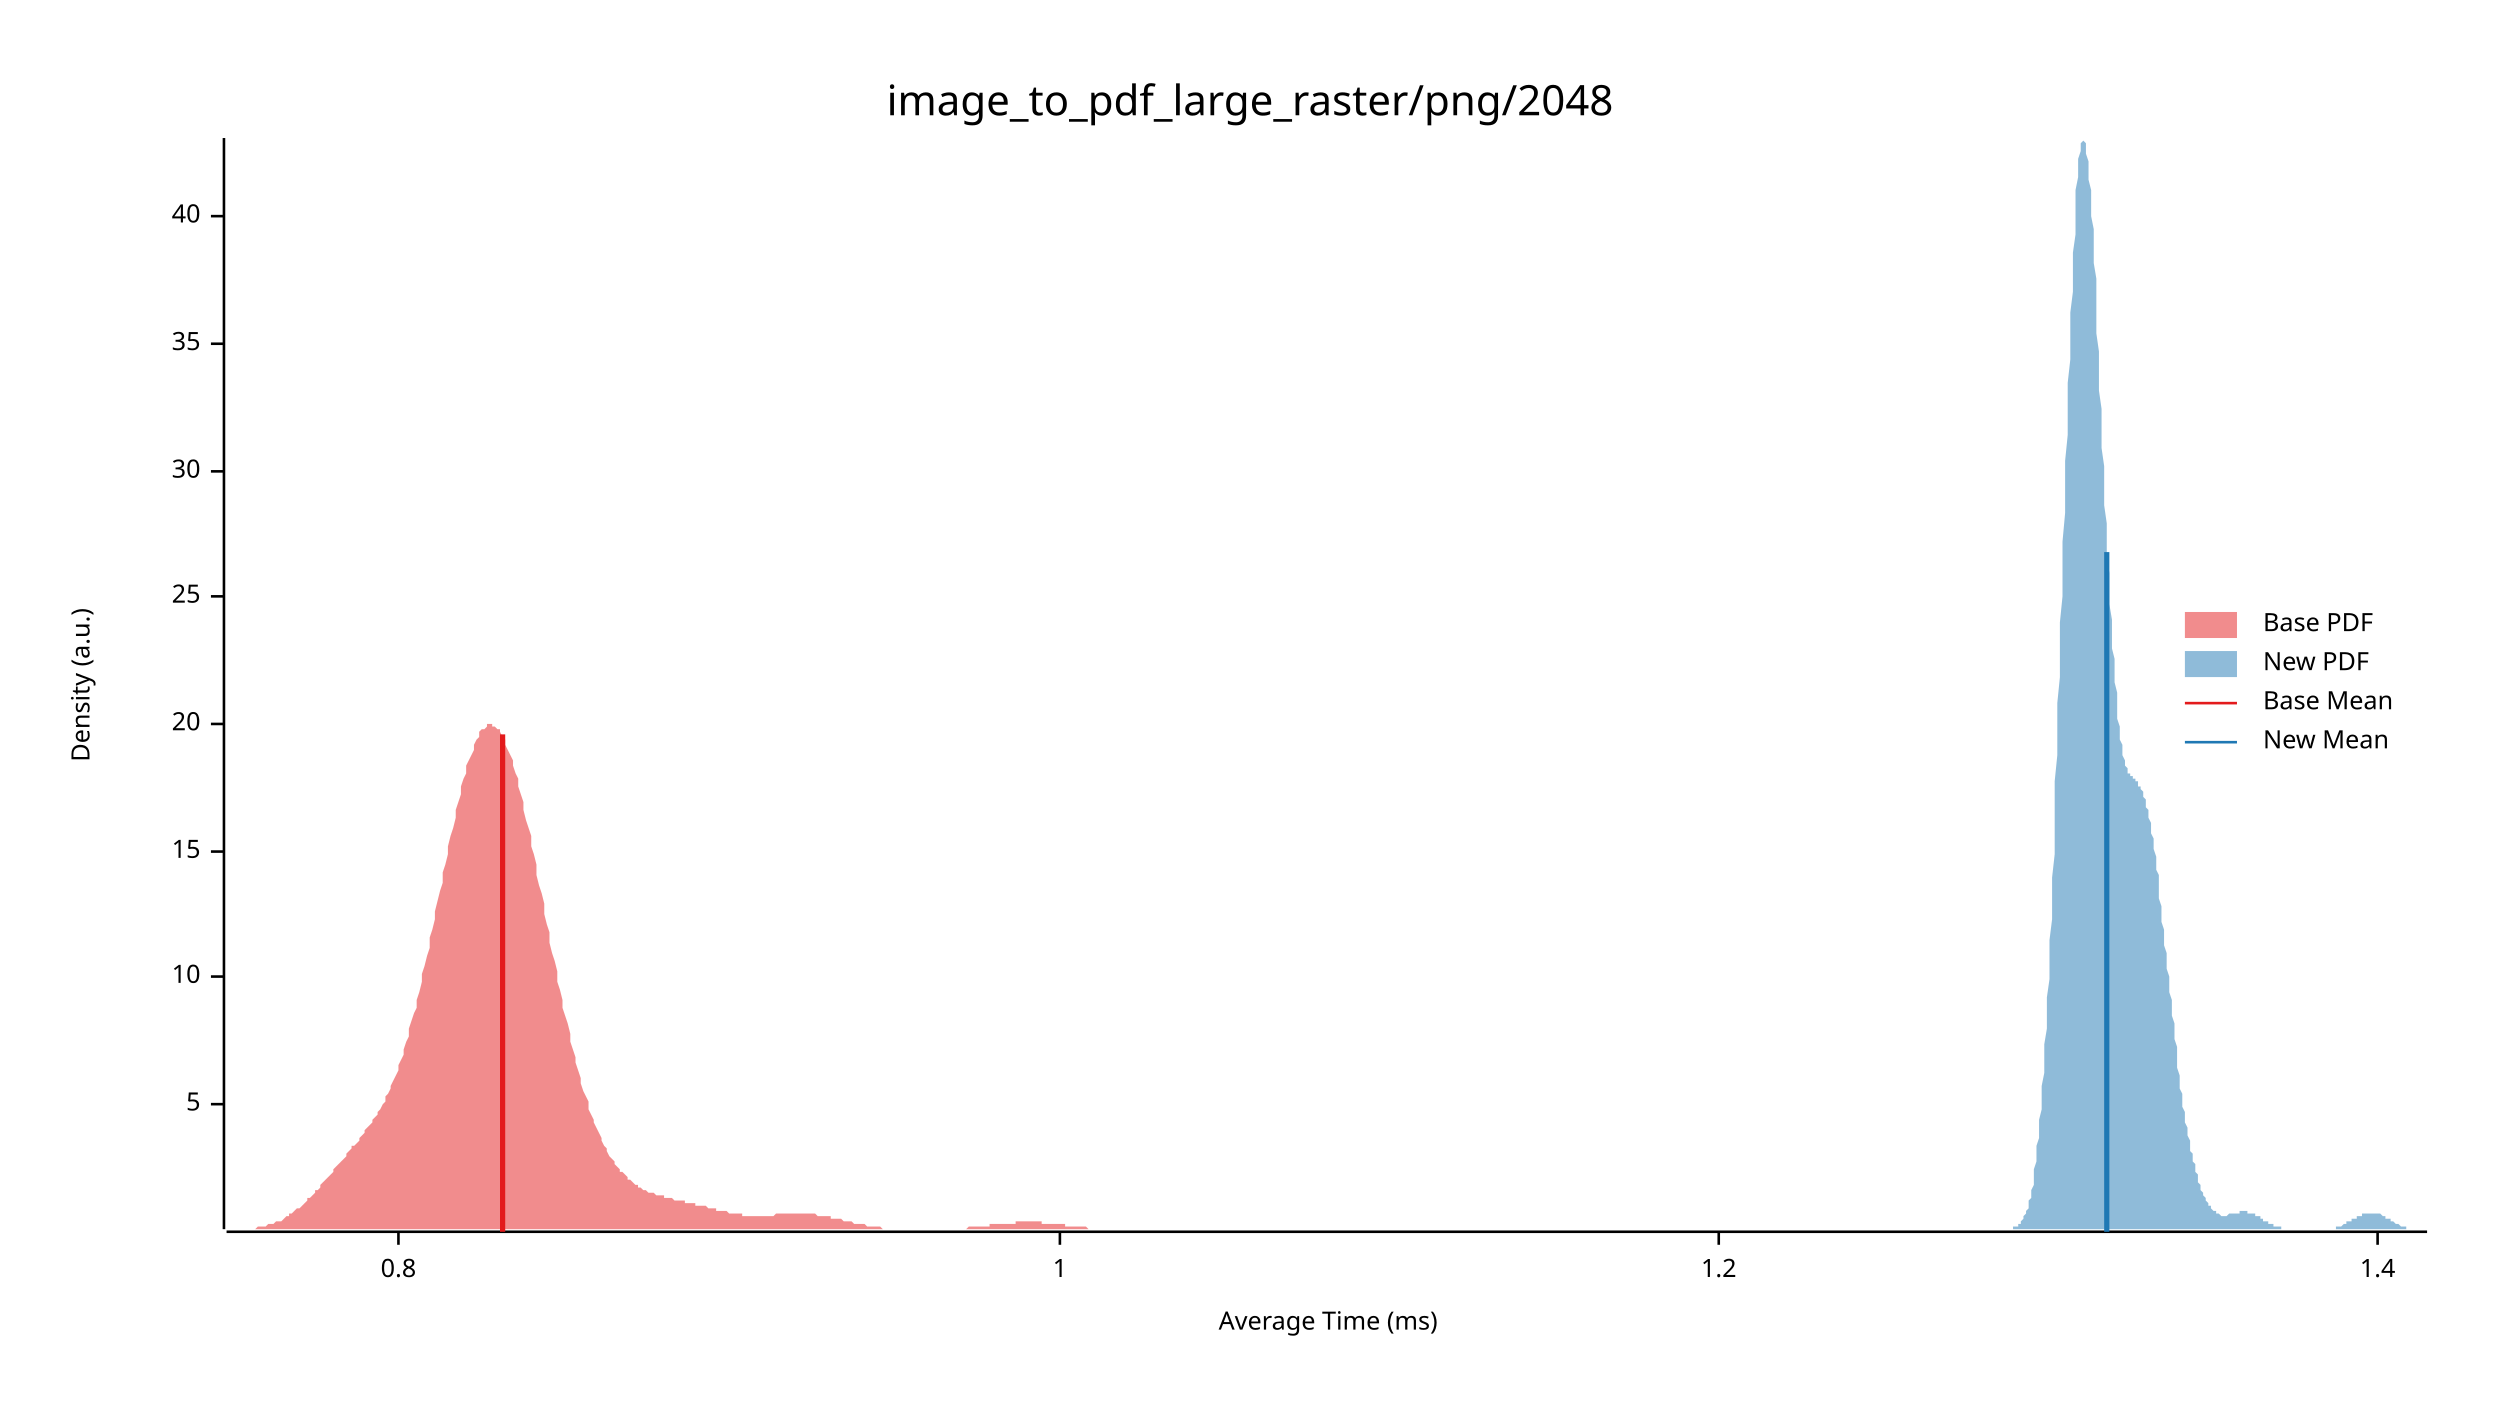
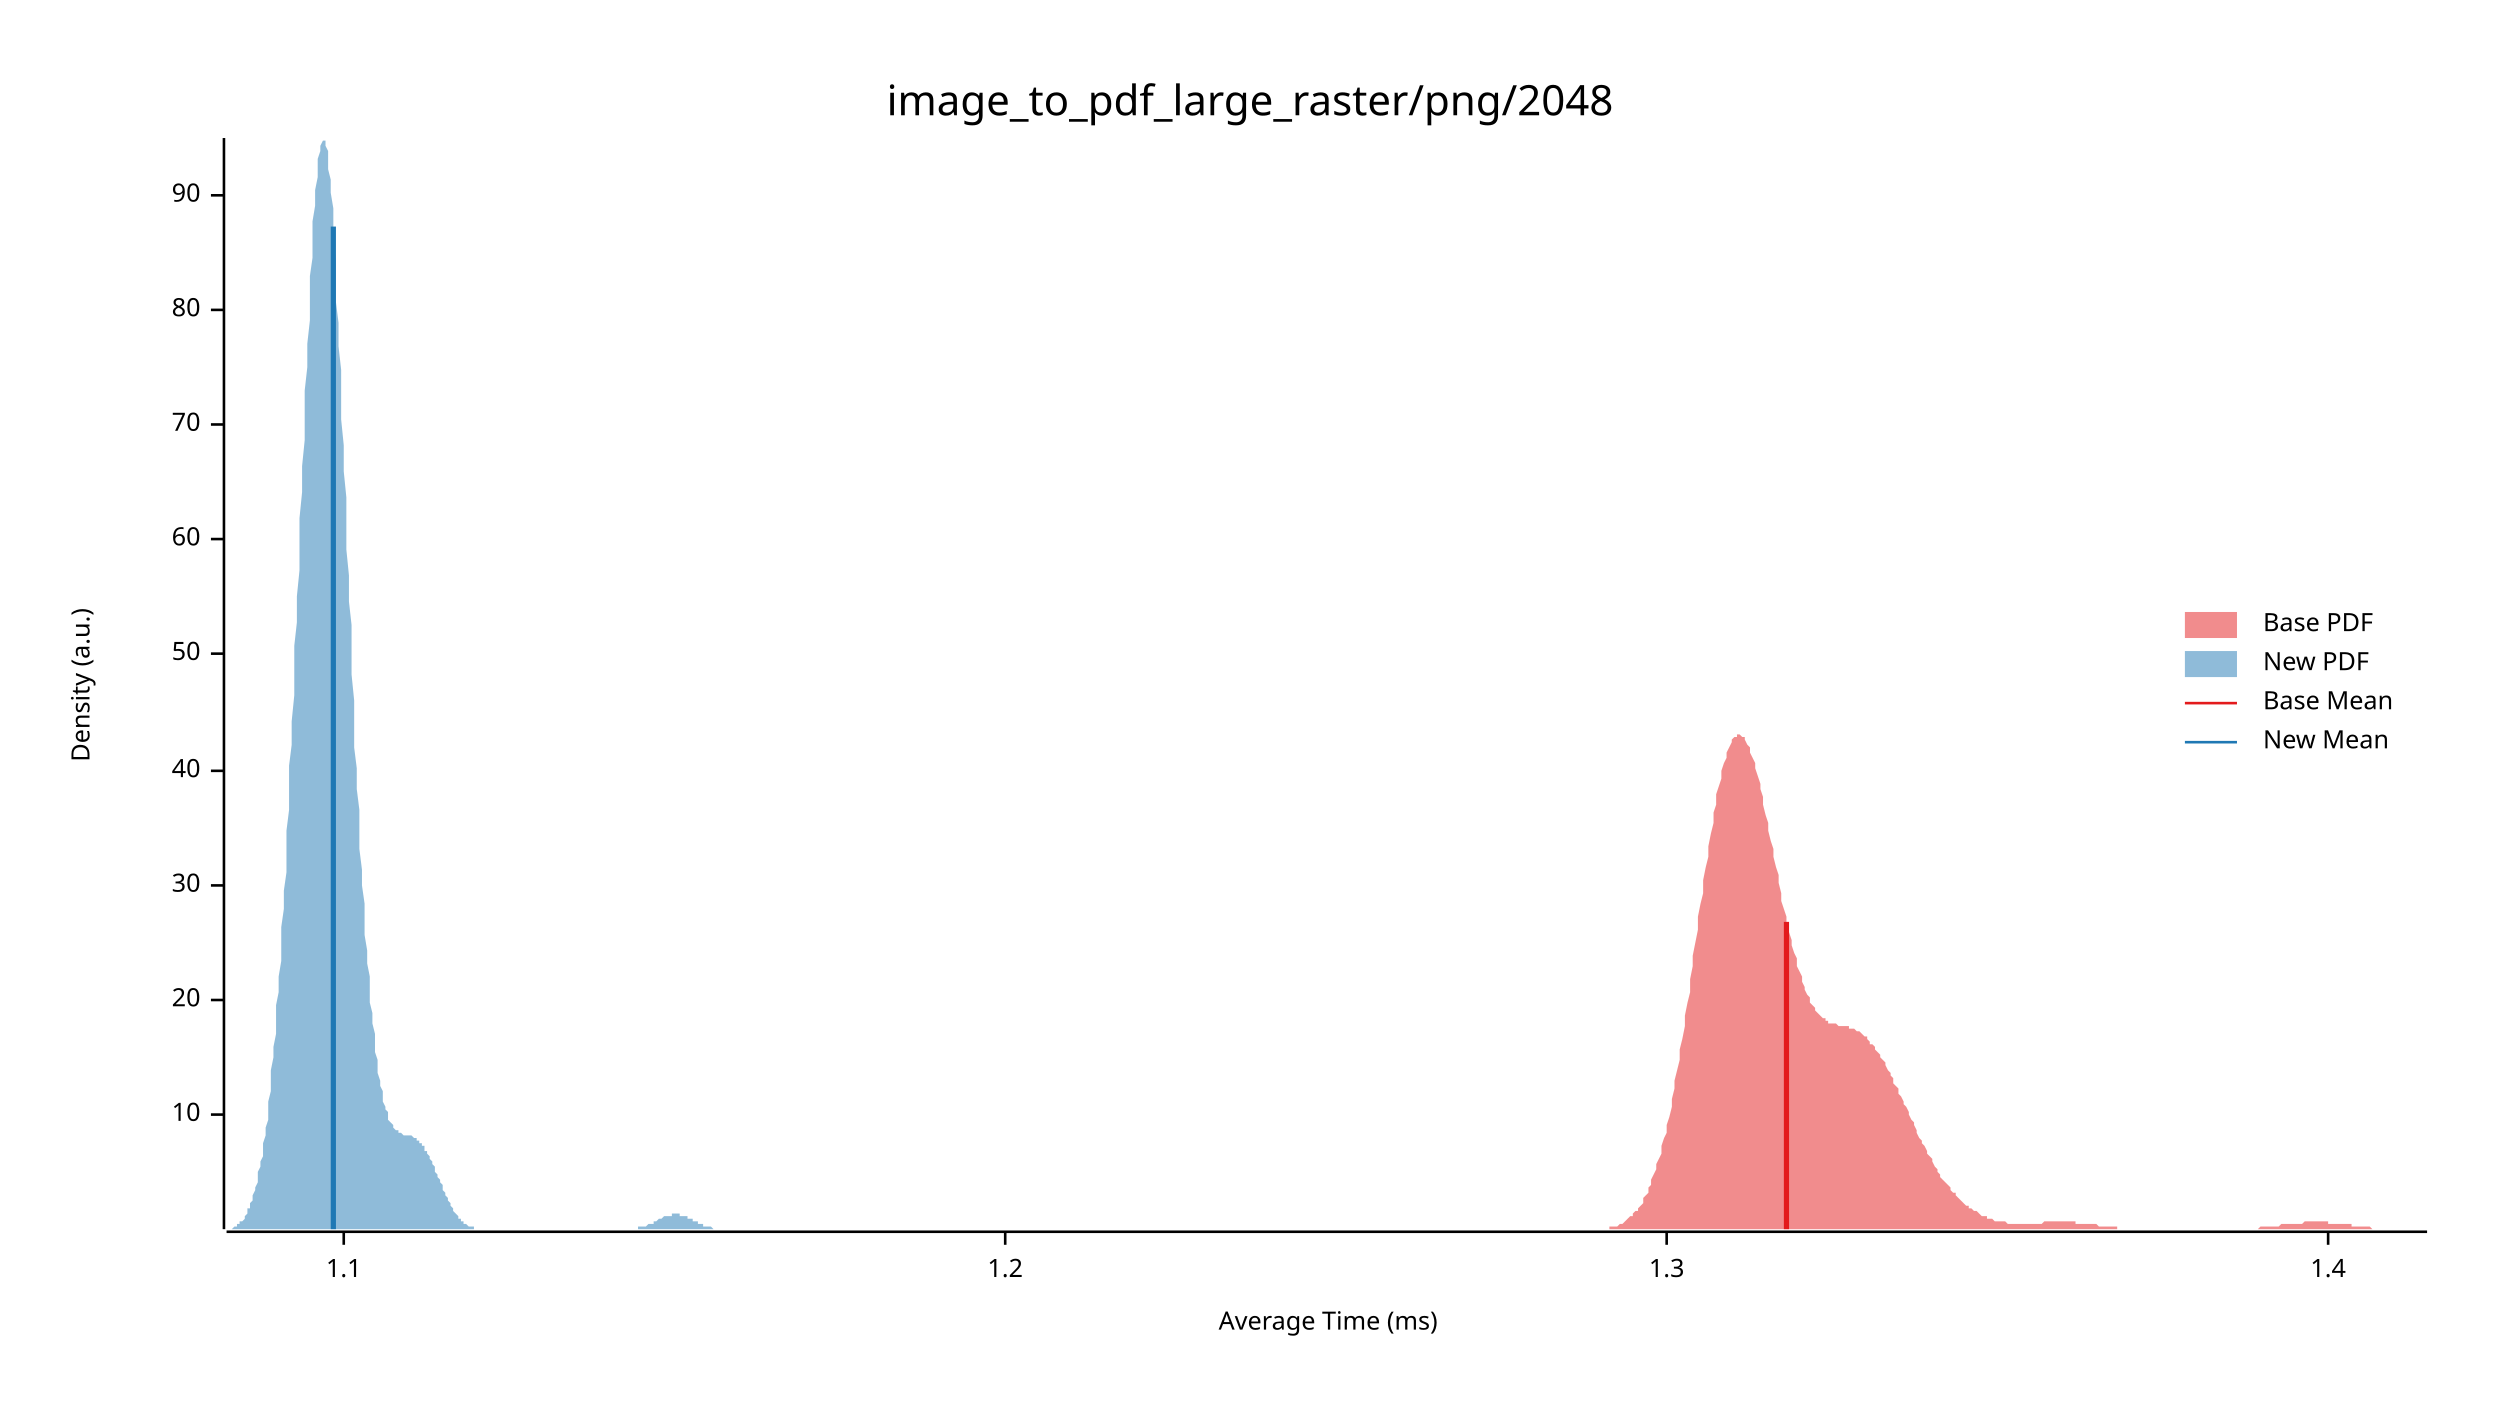
<svg xmlns="http://www.w3.org/2000/svg" width="960" height="540" viewBox="0 0 960 540">
  <text x="480" y="32" dy="0.76em" text-anchor="middle" font-family="sans-serif" font-size="16.129" opacity="1" fill="#000000">
image_to_pdf_large_raster/png/2048
</text>
  <text x="27" y="263" dy="0.76em" text-anchor="middle" font-family="sans-serif" font-size="9.677" opacity="1" fill="#000000" transform="rotate(270, 27, 263)">
Density (a.u.)
</text>
  <text x="510" y="513" dy="-0.5ex" text-anchor="middle" font-family="sans-serif" font-size="9.677" opacity="1" fill="#000000">
Average Time (ms)
</text>
  <polyline fill="none" opacity="1" stroke="#000000" stroke-width="1" points="86,53 86,472 " />
-   <text x="77" y="424" dy="0.5ex" text-anchor="end" font-family="sans-serif" font-size="9.677" opacity="1" fill="#000000">
- 5
- </text>
-   <polyline fill="none" opacity="1" stroke="#000000" stroke-width="1" points="81,424 86,424 " />
-   <text x="77" y="375" dy="0.5ex" text-anchor="end" font-family="sans-serif" font-size="9.677" opacity="1" fill="#000000">
+   <text x="77" y="428" dy="0.5ex" text-anchor="end" font-family="sans-serif" font-size="9.677" opacity="1" fill="#000000">
10
</text>
-   <polyline fill="none" opacity="1" stroke="#000000" stroke-width="1" points="81,375 86,375 " />
-   <text x="77" y="327" dy="0.5ex" text-anchor="end" font-family="sans-serif" font-size="9.677" opacity="1" fill="#000000">
- 15
- </text>
-   <polyline fill="none" opacity="1" stroke="#000000" stroke-width="1" points="81,327 86,327 " />
-   <text x="77" y="278" dy="0.5ex" text-anchor="end" font-family="sans-serif" font-size="9.677" opacity="1" fill="#000000">
+   <polyline fill="none" opacity="1" stroke="#000000" stroke-width="1" points="81,428 86,428 " />
+   <text x="77" y="384" dy="0.5ex" text-anchor="end" font-family="sans-serif" font-size="9.677" opacity="1" fill="#000000">
20
</text>
-   <polyline fill="none" opacity="1" stroke="#000000" stroke-width="1" points="81,278 86,278 " />
-   <text x="77" y="229" dy="0.5ex" text-anchor="end" font-family="sans-serif" font-size="9.677" opacity="1" fill="#000000">
- 25
- </text>
-   <polyline fill="none" opacity="1" stroke="#000000" stroke-width="1" points="81,229 86,229 " />
-   <text x="77" y="181" dy="0.5ex" text-anchor="end" font-family="sans-serif" font-size="9.677" opacity="1" fill="#000000">
+   <polyline fill="none" opacity="1" stroke="#000000" stroke-width="1" points="81,384 86,384 " />
+   <text x="77" y="340" dy="0.5ex" text-anchor="end" font-family="sans-serif" font-size="9.677" opacity="1" fill="#000000">
30
</text>
-   <polyline fill="none" opacity="1" stroke="#000000" stroke-width="1" points="81,181 86,181 " />
-   <text x="77" y="132" dy="0.5ex" text-anchor="end" font-family="sans-serif" font-size="9.677" opacity="1" fill="#000000">
- 35
- </text>
-   <polyline fill="none" opacity="1" stroke="#000000" stroke-width="1" points="81,132 86,132 " />
-   <text x="77" y="83" dy="0.5ex" text-anchor="end" font-family="sans-serif" font-size="9.677" opacity="1" fill="#000000">
+   <polyline fill="none" opacity="1" stroke="#000000" stroke-width="1" points="81,340 86,340 " />
+   <text x="77" y="296" dy="0.5ex" text-anchor="end" font-family="sans-serif" font-size="9.677" opacity="1" fill="#000000">
40
</text>
-   <polyline fill="none" opacity="1" stroke="#000000" stroke-width="1" points="81,83 86,83 " />
+   <polyline fill="none" opacity="1" stroke="#000000" stroke-width="1" points="81,296 86,296 " />
+   <text x="77" y="251" dy="0.5ex" text-anchor="end" font-family="sans-serif" font-size="9.677" opacity="1" fill="#000000">
+ 50
+ </text>
+   <polyline fill="none" opacity="1" stroke="#000000" stroke-width="1" points="81,251 86,251 " />
+   <text x="77" y="207" dy="0.5ex" text-anchor="end" font-family="sans-serif" font-size="9.677" opacity="1" fill="#000000">
+ 60
+ </text>
+   <polyline fill="none" opacity="1" stroke="#000000" stroke-width="1" points="81,207 86,207 " />
+   <text x="77" y="163" dy="0.5ex" text-anchor="end" font-family="sans-serif" font-size="9.677" opacity="1" fill="#000000">
+ 70
+ </text>
+   <polyline fill="none" opacity="1" stroke="#000000" stroke-width="1" points="81,163 86,163 " />
+   <text x="77" y="119" dy="0.5ex" text-anchor="end" font-family="sans-serif" font-size="9.677" opacity="1" fill="#000000">
+ 80
+ </text>
+   <polyline fill="none" opacity="1" stroke="#000000" stroke-width="1" points="81,119 86,119 " />
+   <text x="77" y="75" dy="0.5ex" text-anchor="end" font-family="sans-serif" font-size="9.677" opacity="1" fill="#000000">
+ 90
+ </text>
+   <polyline fill="none" opacity="1" stroke="#000000" stroke-width="1" points="81,75 86,75 " />
  <polyline fill="none" opacity="1" stroke="#000000" stroke-width="1" points="87,473 932,473 " />
-   <text x="153" y="483" dy="0.76em" text-anchor="middle" font-family="sans-serif" font-size="9.677" opacity="1" fill="#000000">
- 0.8
+   <text x="132" y="483" dy="0.76em" text-anchor="middle" font-family="sans-serif" font-size="9.677" opacity="1" fill="#000000">
+ 1.1
</text>
-   <polyline fill="none" opacity="1" stroke="#000000" stroke-width="1" points="153,473 153,478 " />
-   <text x="407" y="483" dy="0.76em" text-anchor="middle" font-family="sans-serif" font-size="9.677" opacity="1" fill="#000000">
- 1
- </text>
-   <polyline fill="none" opacity="1" stroke="#000000" stroke-width="1" points="407,473 407,478 " />
-   <text x="660" y="483" dy="0.76em" text-anchor="middle" font-family="sans-serif" font-size="9.677" opacity="1" fill="#000000">
+   <polyline fill="none" opacity="1" stroke="#000000" stroke-width="1" points="132,473 132,478 " />
+   <text x="386" y="483" dy="0.76em" text-anchor="middle" font-family="sans-serif" font-size="9.677" opacity="1" fill="#000000">
1.2
</text>
-   <polyline fill="none" opacity="1" stroke="#000000" stroke-width="1" points="660,473 660,478 " />
-   <text x="913" y="483" dy="0.76em" text-anchor="middle" font-family="sans-serif" font-size="9.677" opacity="1" fill="#000000">
+   <polyline fill="none" opacity="1" stroke="#000000" stroke-width="1" points="386,473 386,478 " />
+   <text x="640" y="483" dy="0.76em" text-anchor="middle" font-family="sans-serif" font-size="9.677" opacity="1" fill="#000000">
+ 1.3
+ </text>
+   <polyline fill="none" opacity="1" stroke="#000000" stroke-width="1" points="640,473 640,478 " />
+   <text x="894" y="483" dy="0.76em" text-anchor="middle" font-family="sans-serif" font-size="9.677" opacity="1" fill="#000000">
1.4
</text>
-   <polyline fill="none" opacity="1" stroke="#000000" stroke-width="1" points="913,473 913,478 " />
-   <polygon opacity="0.5" fill="#E31A1C" points="87,472 87,472 88,472 89,472 89,472 90,472 91,472 91,472 92,472 93,472 94,472 94,472 95,472 96,472 96,472 97,472 98,472 99,471 99,471 100,471 101,471 101,471 102,471 103,470 104,470 104,470 105,470 106,469 106,469 107,469 108,469 109,468 109,468 110,467 111,467 111,466 112,466 113,465 113,465 114,464 115,464 116,463 116,463 117,462 118,461 118,460 119,460 120,459 121,458 121,457 122,457 123,456 123,455 124,454 125,453 126,452 126,452 127,451 128,450 128,449 129,448 130,447 131,446 131,446 132,445 133,444 133,443 134,442 135,441 135,440 136,440 137,439 138,438 138,437 139,436 140,435 140,434 141,433 142,432 143,431 143,430 144,429 145,428 145,427 146,426 147,424 148,423 148,421 149,420 150,418 150,417 151,415 152,413 153,411 153,409 154,407 155,405 155,403 156,400 157,398 157,395 158,392 159,389 160,387 160,384 161,381 162,377 162,374 163,371 164,367 165,364 165,360 166,357 167,353 167,350 168,346 169,342 170,339 170,335 171,332 172,328 172,325 173,321 174,318 175,314 175,311 176,308 177,305 177,302 178,299 179,297 179,294 180,292 181,290 182,288 182,286 183,284 184,283 184,281 185,280 186,280 187,279 187,278 188,278 189,278 189,279 190,279 191,280 192,280 192,281 193,283 194,284 194,286 195,288 196,290 197,292 197,294 198,297 199,299 199,302 200,305 201,308 201,311 202,315 203,318 204,321 204,325 205,328 206,332 206,336 207,340 208,343 209,347 209,351 210,355 211,358 211,362 212,366 213,369 214,373 214,377 215,380 216,384 216,387 217,390 218,393 219,397 219,400 220,403 221,406 221,408 222,411 223,414 223,416 224,419 225,421 226,423 226,426 227,428 228,430 228,431 229,433 230,435 231,437 231,438 232,440 233,441 233,442 234,444 235,445 236,446 236,447 237,448 238,449 238,450 239,450 240,451 241,452 241,453 242,453 243,454 243,454 244,455 245,455 245,456 246,456 247,457 248,457 248,457 249,458 250,458 250,458 251,458 252,459 253,459 253,459 254,459 255,459 255,460 256,460 257,460 258,460 258,460 259,461 260,461 260,461 261,461 262,461 263,461 263,462 264,462 265,462 265,462 266,462 267,462 267,463 268,463 269,463 270,463 270,463 271,463 272,464 272,464 273,464 274,464 275,464 275,465 276,465 277,465 277,465 278,465 279,465 280,466 280,466 281,466 282,466 282,466 283,466 284,466 285,466 285,467 286,467 287,467 287,467 288,467 289,467 290,467 290,467 291,467 292,467 292,467 293,467 294,467 294,467 295,467 296,467 297,467 297,467 298,466 299,466 299,466 300,466 301,466 302,466 302,466 303,466 304,466 304,466 305,466 306,466 307,466 307,466 308,466 309,466 309,466 310,466 311,466 312,466 312,466 313,466 314,467 314,467 315,467 316,467 316,467 317,467 318,467 319,467 319,468 320,468 321,468 321,468 322,468 323,468 324,469 324,469 325,469 326,469 326,469 327,469 328,470 329,470 329,470 330,470 331,470 331,470 332,470 333,471 334,471 334,471 335,471 336,471 336,471 337,471 338,471 338,471 339,472 340,472 341,472 341,472 342,472 343,472 343,472 344,472 345,472 346,472 346,472 347,472 348,472 348,472 349,472 350,472 351,472 351,472 352,472 353,472 353,472 354,472 355,472 356,472 356,472 357,472 358,472 358,472 359,472 360,472 360,472 361,472 362,472 363,472 363,472 364,472 365,472 365,472 366,472 367,472 368,472 368,472 369,472 370,472 370,472 371,472 372,471 373,471 373,471 374,471 375,471 375,471 376,471 377,471 378,471 378,471 379,471 380,471 380,470 381,470 382,470 382,470 383,470 384,470 385,470 385,470 386,470 387,470 387,470 388,470 389,470 390,470 390,469 391,469 392,469 392,469 393,469 394,469 395,469 395,469 396,469 397,469 397,469 398,469 399,469 400,469 400,470 401,470 402,470 402,470 403,470 404,470 404,470 405,470 406,470 407,470 407,470 408,470 409,470 409,471 410,471 411,471 412,471 412,471 413,471 414,471 414,471 415,471 416,471 417,471 417,471 418,472 419,472 419,472 420,472 421,472 422,472 422,472 423,472 424,472 424,472 425,472 426,472 426,472 427,472 428,472 429,472 429,472 430,472 431,472 431,472 432,472 433,472 434,472 434,472 435,472 436,472 436,472 437,472 438,472 439,472 439,472 440,472 441,472 441,472 87,472 " />
-   <polygon opacity="0.5" fill="#1F78B4" points="772,472 772,472 773,472 773,472 773,472 773,471 774,471 774,471 774,471 775,471 775,470 775,470 776,470 776,469 776,469 777,468 777,468 777,467 778,466 778,466 778,465 779,464 779,463 779,461 780,460 780,458 780,457 781,455 781,453 781,451 781,449 782,446 782,443 782,440 783,437 783,433 783,430 784,426 784,421 784,417 785,412 785,407 785,401 786,395 786,389 786,383 787,376 787,369 787,361 788,353 788,345 788,337 789,328 789,319 789,310 789,300 790,290 790,281 790,270 791,260 791,250 791,239 792,229 792,218 792,208 793,197 793,187 793,177 794,167 794,157 794,147 795,138 795,129 795,120 796,112 796,104 796,97 797,90 797,84 797,78 797,73 798,68 798,64 798,61 799,58 799,56 799,55 800,54 800,53 800,54 801,55 801,57 801,59 802,62 802,65 802,69 803,73 803,78 803,83 804,88 804,94 804,101 805,107 805,114 805,121 805,128 806,135 806,143 806,150 807,157 807,165 807,172 808,179 808,187 808,194 809,201 809,207 809,214 810,220 810,227 810,232 811,238 811,243 811,249 812,253 812,258 812,262 813,266 813,270 813,273 813,276 814,279 814,282 814,284 815,286 815,288 815,290 816,292 816,293 816,294 817,295 817,296 817,297 818,297 818,298 818,298 819,298 819,299 819,299 820,299 820,300 820,300 821,300 821,301 821,301 821,302 822,302 822,303 822,303 823,304 823,305 823,306 824,307 824,308 824,310 825,311 825,313 825,314 826,316 826,318 826,320 827,322 827,324 827,326 828,329 828,331 828,334 829,336 829,339 829,342 829,345 830,348 830,351 830,354 831,357 831,360 831,363 832,366 832,369 832,372 833,375 833,378 833,381 834,384 834,387 834,390 835,393 835,396 835,399 836,402 836,405 836,407 836,410 837,413 837,415 837,418 838,420 838,422 838,425 839,427 839,429 839,431 840,433 840,435 840,436 841,438 841,440 841,442 842,443 842,445 842,446 843,447 843,449 843,450 844,451 844,452 844,453 844,454 845,455 845,456 845,457 846,458 846,459 846,459 847,460 847,461 847,461 848,462 848,462 848,463 849,463 849,464 849,464 850,465 850,465 850,465 851,465 851,466 851,466 852,466 852,466 852,466 852,466 853,467 853,467 853,467 854,467 854,467 854,467 855,467 855,467 855,467 856,466 856,466 856,466 857,466 857,466 857,466 858,466 858,466 858,466 859,466 859,466 859,466 860,466 860,466 860,465 860,465 861,465 861,465 861,465 862,465 862,465 862,465 863,465 863,466 863,466 864,466 864,466 864,466 865,466 865,466 865,466 866,466 866,467 866,467 867,467 867,467 867,467 868,467 868,468 868,468 868,468 869,468 869,468 869,469 870,469 870,469 870,469 871,469 871,470 871,470 872,470 872,470 872,470 873,470 873,470 873,471 874,471 874,471 874,471 875,471 875,471 875,471 876,471 876,472 876,472 876,472 877,472 877,472 877,472 878,472 878,472 878,472 879,472 879,472 879,472 880,472 880,472 880,472 881,472 881,472 881,472 882,472 882,472 882,472 883,472 883,472 883,472 884,472 884,472 884,472 884,472 885,472 885,472 885,472 886,472 886,472 886,472 887,472 887,472 887,472 888,472 888,472 888,472 889,472 889,472 889,472 890,472 890,472 890,472 891,472 891,472 891,472 892,472 892,472 892,472 892,472 893,472 893,472 893,472 894,472 894,472 894,472 895,472 895,472 895,472 896,472 896,472 896,472 897,472 897,471 897,471 898,471 898,471 898,471 899,471 899,471 899,471 900,470 900,470 900,470 900,470 901,470 901,470 901,469 902,469 902,469 902,469 903,469 903,469 903,468 904,468 904,468 904,468 905,468 905,467 905,467 906,467 906,467 906,467 907,467 907,466 907,466 908,466 908,466 908,466 908,466 909,466 909,466 909,466 910,466 910,466 910,466 911,466 911,466 911,466 912,466 912,466 912,466 913,466 913,466 913,466 914,466 914,466 914,466 915,467 915,467 915,467 916,467 916,467 916,468 916,468 917,468 917,468 917,468 918,468 918,469 918,469 919,469 919,469 919,469 920,470 920,470 920,470 921,470 921,470 921,470 922,471 922,471 922,471 923,471 923,471 923,471 924,471 924,471 924,471 924,472 925,472 925,472 925,472 926,472 926,472 926,472 927,472 927,472 927,472 928,472 928,472 928,472 929,472 929,472 929,472 930,472 930,472 930,472 931,472 931,472 931,472 932,472 932,472 772,472 " />
-   <polyline fill="none" opacity="1" stroke="#E31A1C" stroke-width="2" points="193,473 193,282 " />
-   <polyline fill="none" opacity="1" stroke="#1F78B4" stroke-width="2" points="809,473 809,212 " />
+   <polyline fill="none" opacity="1" stroke="#000000" stroke-width="1" points="894,473 894,478 " />
+   <polygon opacity="0.5" fill="#E31A1C" points="611,472 612,472 613,472 613,472 614,472 615,472 615,472 616,472 616,472 617,472 618,472 618,471 619,471 620,471 620,471 621,471 622,470 622,470 623,470 624,469 624,469 625,468 625,468 626,467 627,467 627,466 628,465 629,465 629,464 630,463 631,462 631,460 632,459 633,458 633,456 634,455 634,453 635,451 636,449 636,447 637,445 638,443 638,440 639,437 640,435 640,432 641,429 642,425 642,422 643,418 643,415 644,411 645,407 645,403 646,399 647,394 647,390 648,385 649,381 649,376 650,371 650,367 651,362 652,357 652,352 653,347 654,343 654,338 655,333 656,329 656,325 657,320 658,316 658,312 659,309 659,305 660,302 661,299 661,296 662,293 663,291 663,289 664,287 665,285 665,284 666,283 667,283 667,282 668,282 668,282 669,283 670,283 670,284 671,286 672,287 672,289 673,291 674,293 674,295 675,298 676,301 676,303 677,306 677,309 678,313 679,316 679,319 680,323 681,326 681,329 682,333 683,336 683,339 684,343 684,346 685,349 686,352 686,355 687,358 688,361 688,363 689,366 690,368 690,371 691,373 692,375 692,377 693,379 693,380 694,382 695,383 695,385 696,386 697,387 697,388 698,389 699,390 699,390 700,391 701,391 701,392 702,392 702,393 703,393 704,393 704,393 705,393 706,394 706,394 707,394 708,394 708,394 709,394 710,394 710,395 711,395 711,395 712,395 713,396 713,396 714,396 715,397 715,397 716,398 717,398 717,399 718,400 718,401 719,401 720,402 720,403 721,404 722,405 722,406 723,407 724,408 724,409 725,411 726,412 726,413 727,414 727,416 728,417 729,418 729,420 730,421 731,423 731,424 732,425 733,427 733,428 734,430 735,431 735,432 736,434 736,435 737,437 738,438 738,439 739,440 740,442 740,443 741,444 742,445 742,446 743,448 744,449 744,450 745,451 745,452 746,453 747,454 747,454 748,455 749,456 749,457 750,458 751,458 751,459 752,460 752,460 753,461 754,462 754,462 755,463 756,463 756,464 757,464 758,465 758,465 759,465 760,466 760,466 761,467 761,467 762,467 763,467 763,468 764,468 765,468 765,468 766,469 767,469 767,469 768,469 769,469 769,469 770,469 770,469 771,470 772,470 772,470 773,470 774,470 774,470 775,470 776,470 776,470 777,470 778,470 778,470 779,470 779,470 780,470 781,470 781,470 782,470 783,470 783,470 784,470 785,469 785,469 786,469 787,469 787,469 788,469 788,469 789,469 790,469 790,469 791,469 792,469 792,469 793,469 794,469 794,469 795,469 795,469 796,469 797,469 797,470 798,470 799,470 799,470 800,470 801,470 801,470 802,470 803,470 803,470 804,470 804,470 805,470 806,471 806,471 807,471 808,471 808,471 809,471 810,471 810,471 811,471 812,471 812,471 813,471 813,472 814,472 815,472 815,472 816,472 817,472 817,472 818,472 819,472 819,472 820,472 821,472 821,472 822,472 822,472 823,472 824,472 824,472 825,472 826,472 826,472 827,472 828,472 828,472 829,472 829,472 830,472 831,472 831,472 832,472 833,472 833,472 834,472 835,472 835,472 836,472 837,472 837,472 838,472 838,472 839,472 840,472 840,472 841,472 842,472 842,472 843,472 844,472 844,472 845,472 846,472 846,472 847,472 847,472 848,472 849,472 849,472 850,472 851,472 851,472 852,472 853,472 853,472 854,472 855,472 855,472 856,472 856,472 857,472 858,472 858,472 859,472 860,472 860,472 861,472 862,472 862,472 863,472 863,472 864,472 865,472 865,472 866,472 867,472 867,472 868,471 869,471 869,471 870,471 871,471 871,471 872,471 872,471 873,471 874,471 874,471 875,471 876,470 876,470 877,470 878,470 878,470 879,470 880,470 880,470 881,470 881,470 882,470 883,470 883,470 884,470 885,469 885,469 886,469 887,469 887,469 888,469 889,469 889,469 890,469 890,469 891,469 892,469 892,469 893,469 894,469 894,470 895,470 896,470 896,470 897,470 897,470 898,470 899,470 899,470 900,470 901,470 901,470 902,470 903,470 903,471 904,471 905,471 905,471 906,471 906,471 907,471 908,471 908,471 909,471 910,471 910,471 911,472 912,472 912,472 913,472 914,472 914,472 915,472 915,472 916,472 917,472 917,472 918,472 919,472 919,472 920,472 921,472 921,472 922,472 923,472 923,472 924,472 924,472 925,472 926,472 926,472 927,472 928,472 928,472 929,472 930,472 930,472 931,472 932,472 932,472 611,472 " />
+   <polygon opacity="0.5" fill="#1F78B4" points="87,472 87,472 87,472 88,472 88,472 88,472 89,472 89,472 90,471 90,471 90,471 91,471 91,470 92,470 92,470 92,469 93,469 93,469 94,468 94,467 94,467 95,466 95,465 95,464 96,464 96,462 97,461 97,460 97,459 98,457 98,456 99,454 99,452 99,450 100,448 100,446 101,444 101,441 101,439 102,436 102,433 103,430 103,426 103,423 104,419 104,415 104,411 105,406 105,402 106,397 106,392 106,386 107,381 107,375 108,369 108,363 108,356 109,349 109,342 110,335 110,327 110,319 111,311 111,303 111,294 112,286 112,277 113,267 113,258 113,248 114,239 114,229 115,219 115,209 115,199 116,189 116,179 117,169 117,160 117,150 118,141 118,132 119,123 119,114 119,106 120,99 120,92 120,85 121,79 121,73 122,68 122,64 122,61 123,58 123,56 124,54 124,53 124,54 125,54 125,56 126,58 126,61 126,65 127,69 127,74 128,80 128,86 128,93 129,100 129,108 129,116 130,124 130,133 131,142 131,152 131,161 132,171 132,181 133,191 133,201 133,211 134,221 134,231 135,240 135,250 135,259 136,269 136,278 136,287 137,295 137,303 138,311 138,319 138,326 139,334 139,340 140,347 140,353 140,359 141,365 141,370 142,375 142,380 142,385 143,389 143,393 144,397 144,400 144,404 145,407 145,410 145,412 146,415 146,417 147,419 147,421 147,423 148,425 148,426 149,427 149,429 149,430 150,431 150,431 151,432 151,433 151,433 152,434 152,434 153,434 153,435 153,435 154,435 154,435 154,435 155,436 155,436 156,436 156,436 156,436 157,436 157,436 158,436 158,436 158,436 159,437 159,437 160,437 160,437 160,438 161,438 161,438 161,439 162,439 162,440 163,440 163,441 163,442 164,442 164,443 165,444 165,445 165,445 166,446 166,447 167,448 167,449 167,450 168,451 168,452 169,453 169,454 169,454 170,455 170,456 170,457 171,458 171,459 172,460 172,461 172,461 173,462 173,463 174,464 174,464 174,465 175,466 175,466 176,467 176,467 176,468 177,468 177,468 177,469 178,469 178,470 179,470 179,470 179,470 180,471 180,471 181,471 181,471 181,471 182,471 182,472 183,472 183,472 183,472 184,472 184,472 185,472 185,472 185,472 186,472 186,472 186,472 187,472 187,472 188,472 188,472 188,472 189,472 189,472 190,472 190,472 190,472 191,472 191,472 192,472 192,472 192,472 193,472 193,472 194,472 194,472 194,472 195,472 195,472 195,472 196,472 196,472 197,472 197,472 197,472 198,472 198,472 199,472 199,472 199,472 200,472 200,472 201,472 201,472 201,472 202,472 202,472 202,472 203,472 203,472 204,472 204,472 204,472 205,472 205,472 206,472 206,472 206,472 207,472 207,472 208,472 208,472 208,472 209,472 209,472 210,472 210,472 210,472 211,472 211,472 211,472 212,472 212,472 213,472 213,472 213,472 214,472 214,472 215,472 215,472 215,472 216,472 216,472 217,472 217,472 217,472 218,472 218,472 219,472 219,472 219,472 220,472 220,472 220,472 221,472 221,472 222,472 222,472 222,472 223,472 223,472 224,472 224,472 224,472 225,472 225,472 226,472 226,472 226,472 227,472 227,472 227,472 228,472 228,472 229,472 229,472 229,472 230,472 230,472 231,472 231,472 231,472 232,472 232,472 233,472 233,472 233,472 234,472 234,472 235,472 235,472 235,472 236,472 236,472 236,472 237,472 237,472 238,472 238,472 238,472 239,472 239,472 240,472 240,472 240,472 241,472 241,472 242,472 242,472 242,472 243,472 243,472 243,472 244,472 244,472 245,472 245,472 245,471 246,471 246,471 247,471 247,471 247,471 248,471 248,471 249,470 249,470 249,470 250,470 250,470 251,470 251,469 251,469 252,469 252,469 252,469 253,468 253,468 254,468 254,468 254,468 255,467 255,467 256,467 256,467 256,467 257,467 257,467 258,467 258,467 258,466 259,466 259,466 260,466 260,466 260,466 261,466 261,467 261,467 262,467 262,467 263,467 263,467 263,467 264,467 264,468 265,468 265,468 265,468 266,468 266,469 267,469 267,469 267,469 268,469 268,469 268,470 269,470 269,470 270,470 270,470 270,471 271,471 271,471 272,471 272,471 272,471 273,471 273,471 274,472 274,472 274,472 275,472 275,472 276,472 276,472 276,472 277,472 277,472 277,472 278,472 278,472 279,472 279,472 279,472 280,472 280,472 281,472 281,472 281,472 281,472 87,472 " />
+   <polyline fill="none" opacity="1" stroke="#E31A1C" stroke-width="2" points="686,472 686,354 " />
+   <polyline fill="none" opacity="1" stroke="#1F78B4" stroke-width="2" points="128,472 128,87 " />
  <text x="869" y="235" dy="0.76em" text-anchor="start" font-family="sans-serif" font-size="9.677" opacity="1" fill="#000000">
Base PDF
</text>
  <text x="869" y="250" dy="0.76em" text-anchor="start" font-family="sans-serif" font-size="9.677" opacity="1" fill="#000000">
New PDF
</text>
  <text x="869" y="265" dy="0.76em" text-anchor="start" font-family="sans-serif" font-size="9.677" opacity="1" fill="#000000">
Base Mean
</text>
  <text x="869" y="280" dy="0.76em" text-anchor="start" font-family="sans-serif" font-size="9.677" opacity="1" fill="#000000">
New Mean
</text>
  <rect x="839" y="235" width="20" height="10" opacity="0.5" fill="#E31A1C" stroke="none" />
  <rect x="839" y="250" width="20" height="10" opacity="0.5" fill="#1F78B4" stroke="none" />
  <polyline fill="none" opacity="1" stroke="#E31A1C" stroke-width="1" points="839,270 859,270 " />
  <polyline fill="none" opacity="1" stroke="#1F78B4" stroke-width="1" points="839,285 859,285 " />
</svg>
